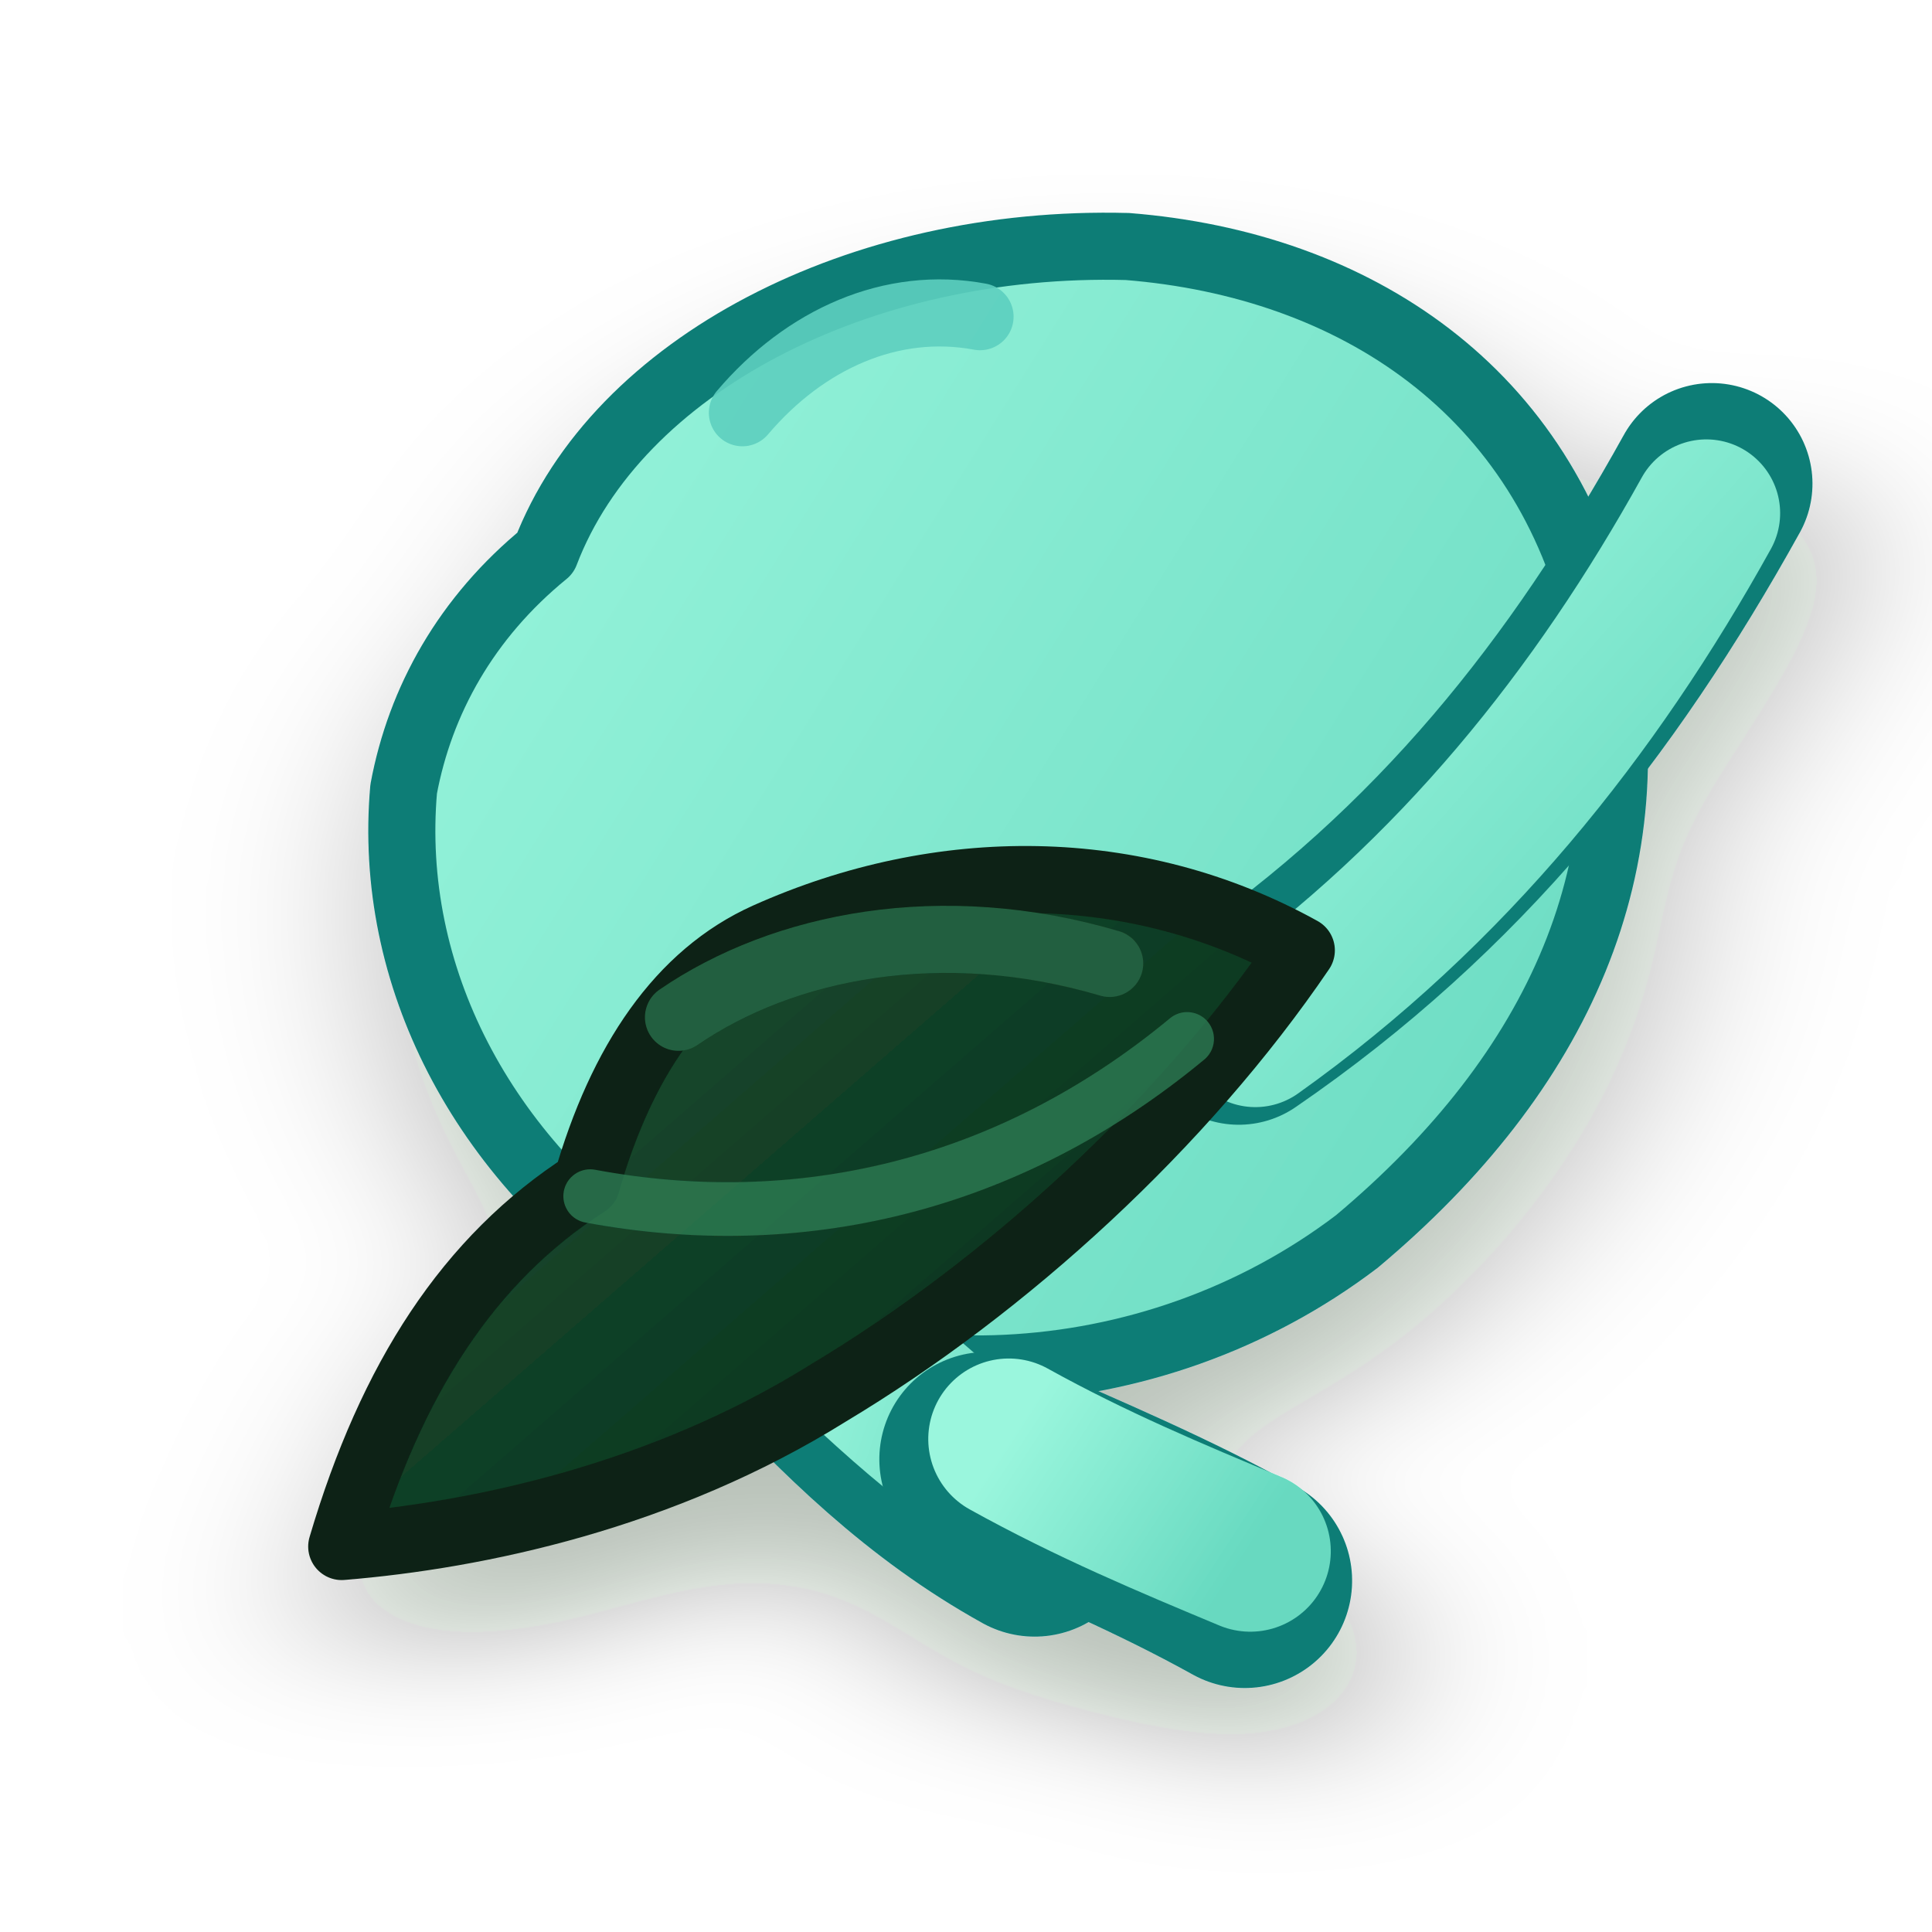
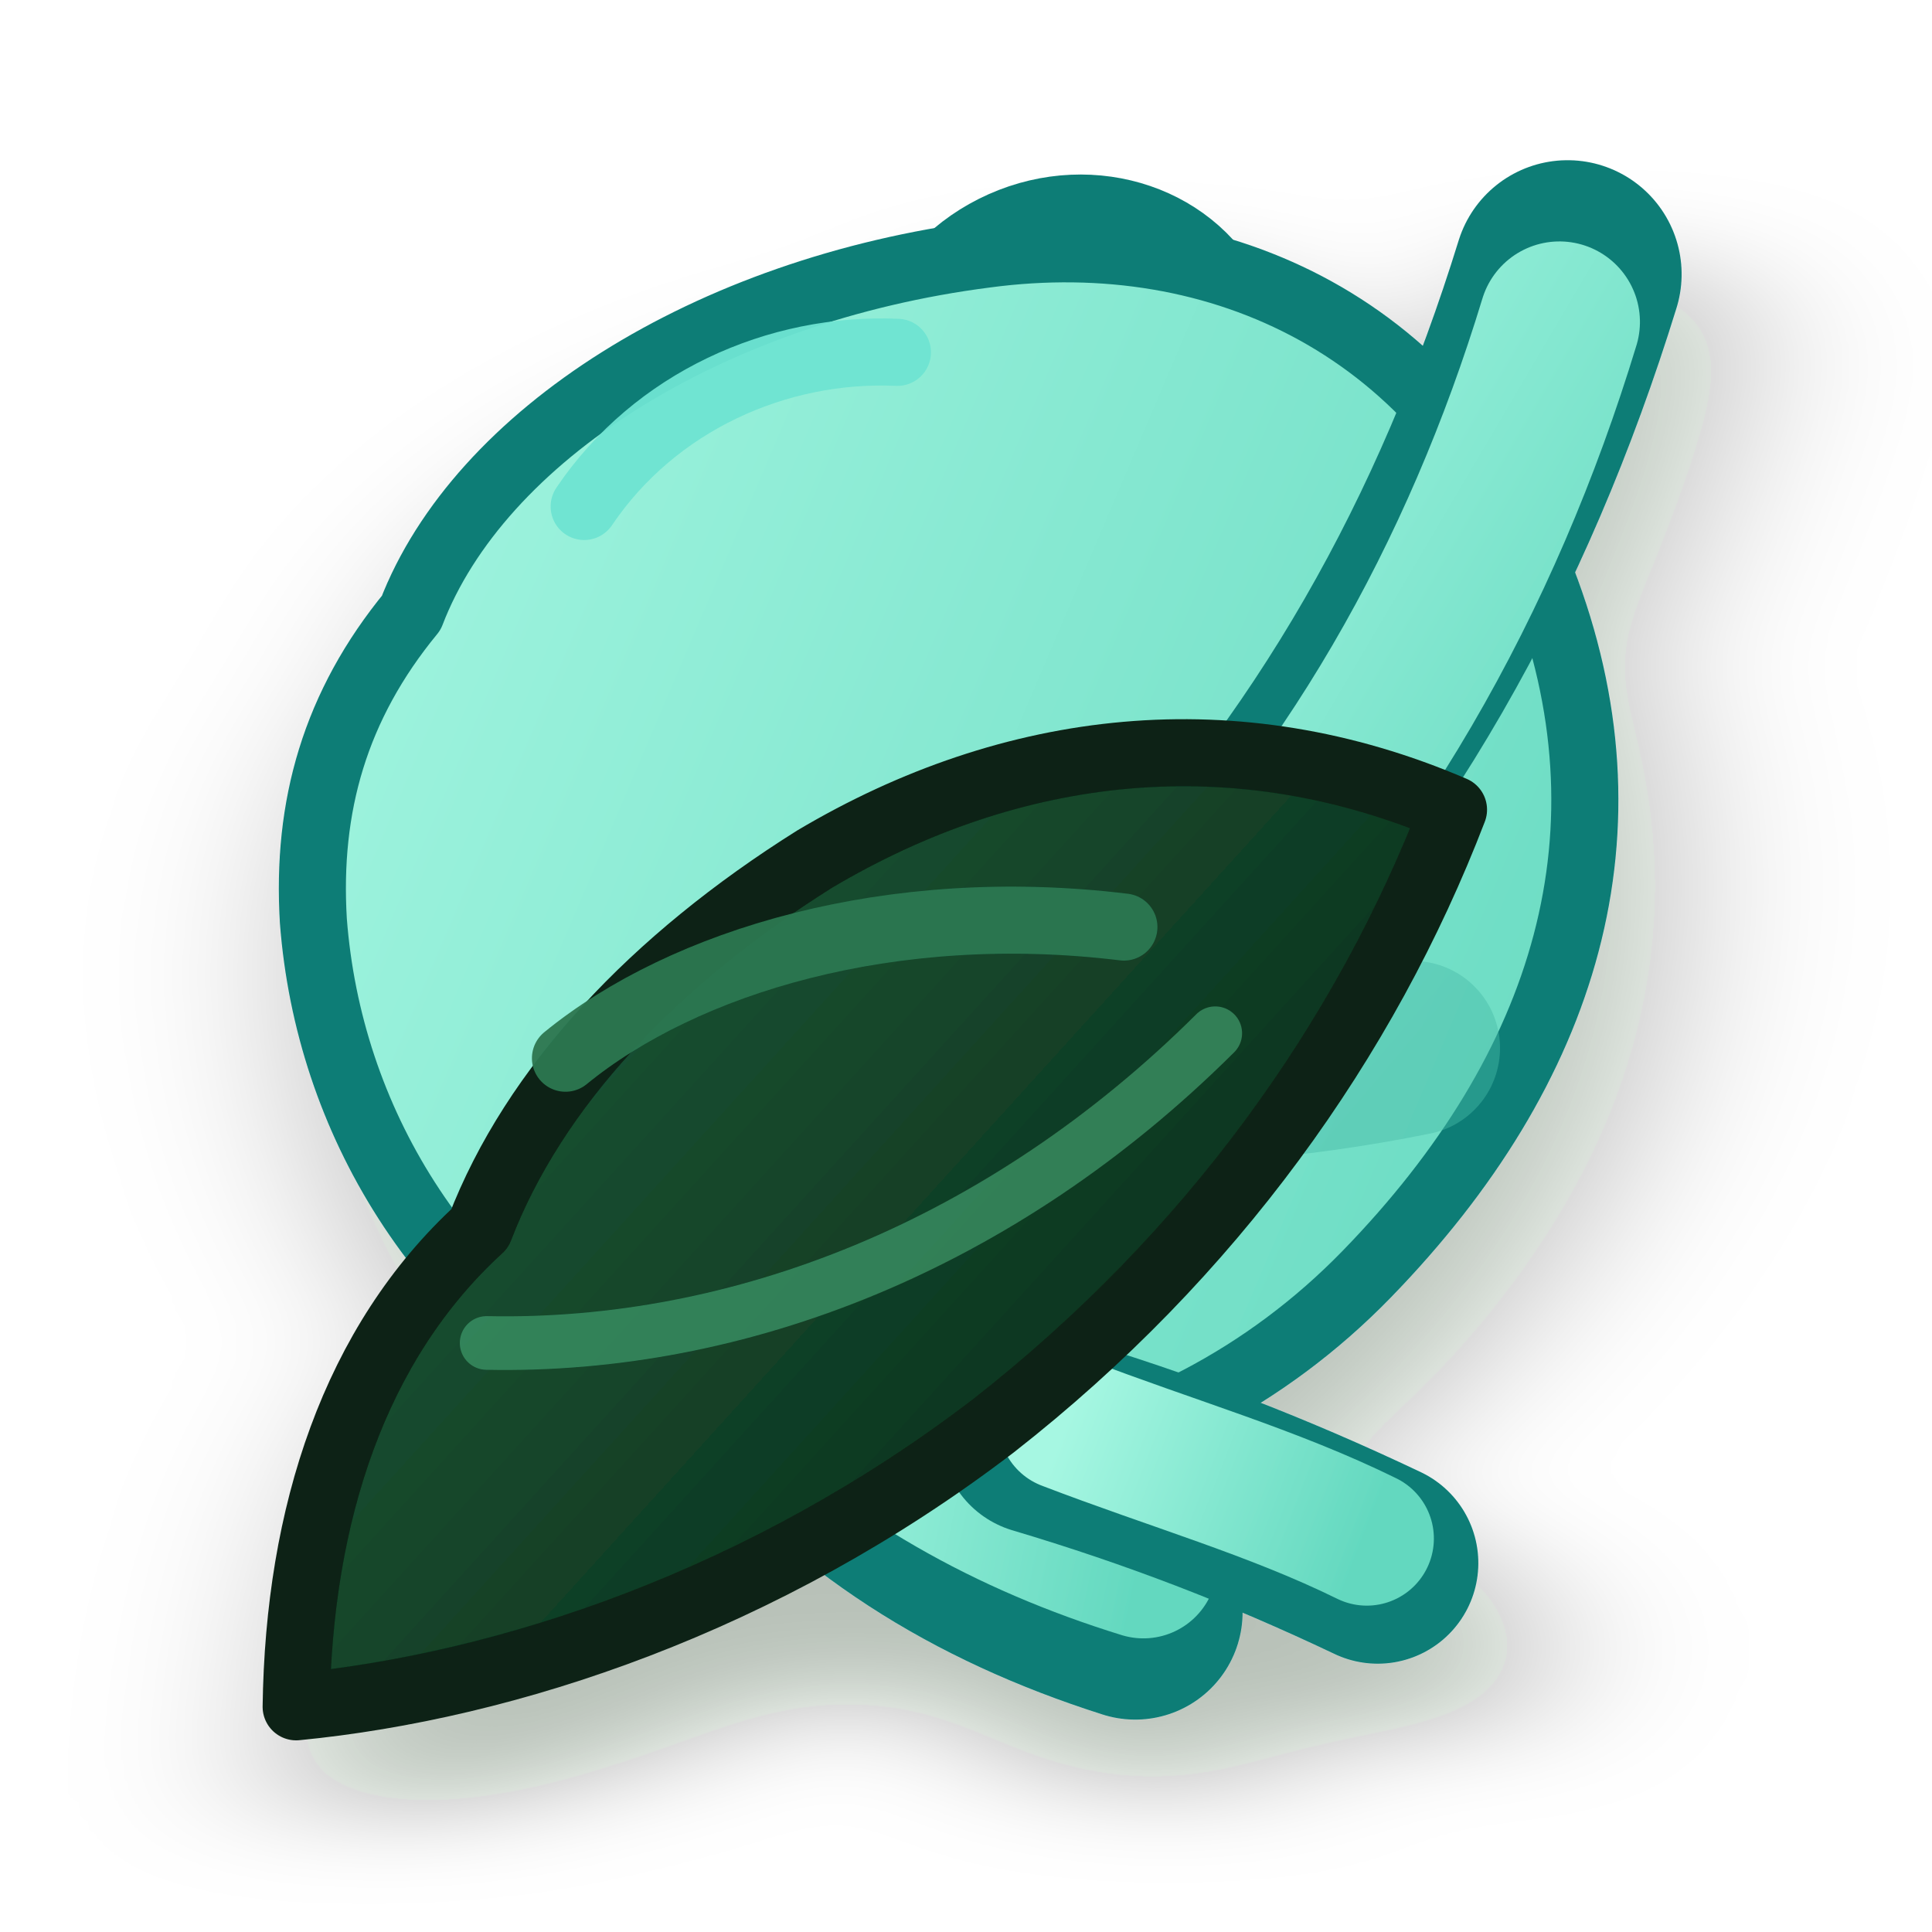
<svg xmlns="http://www.w3.org/2000/svg" viewBox="0 0 144 144" role="img" aria-label="Dodge Mint player sprite">
  <defs>
    <linearGradient id="mintBody" x1="0" x2="1" y1="0" y2="1">
-       <stop offset="0%" stop-color="#9af6dd" />
-       <stop offset="100%" stop-color="#67d9c0" />
+       <stop offset="0%" stop-color="#a6f7e2" />
+       <stop offset="100%" stop-color="#63d8bf" />
+     </linearGradient>
+     <linearGradient id="mintBodyDark" x1="0" x2="1" y1="0" y2="1">
+       <stop offset="0%" stop-color="#74e3ce" />
+       <stop offset="100%" stop-color="#48baa7" />
    </linearGradient>
    <linearGradient id="capeFill" x1="0" x2="1" y1="0" y2="1">
-       <stop offset="0%" stop-color="#174f31" />
-       <stop offset="100%" stop-color="#0b2f1b" />
+       <stop offset="0%" stop-color="#1b5c39" />
+       <stop offset="100%" stop-color="#0a2918" />
    </linearGradient>
-     <filter id="shadow" x="-20%" y="-20%" width="140%" height="140%">
-       <feDropShadow dx="0" dy="6" stdDeviation="6" flood-color="#081710" flood-opacity="0.28" />
+     <filter id="shadow" x="-25%" y="-25%" width="150%" height="150%">
+       <feDropShadow dx="0" dy="7" stdDeviation="6" flood-color="#081710" flood-opacity="0.28" />
    </filter>
  </defs>
-   <g filter="url(#shadow)" transform="translate(8 6) rotate(-16 64 72)">
-     <ellipse cx="60" cy="36" rx="12" ry="11" fill="url(#mintBody)" stroke="#0f7d76" stroke-width="4" />
-     <ellipse cx="94" cy="35" rx="13" ry="12" fill="url(#mintBody)" stroke="#0f7d76" stroke-width="4" />
-     <path d="M44 28C53 16 73 12 92 18C108 24 119 37 118 55C117 73 106 86 88 94C70 101 49 96 37 82C27 70 24 55 29 42C32 36 37 31 44 28Z" fill="url(#mintBody)" stroke="#0f7d76" stroke-width="5" stroke-linejoin="round" />
-     <path d="M61 22C67 18 74 17 80 20" fill="none" stroke="#5dcfbf" stroke-width="5" stroke-linecap="round" opacity="0.9" />
-     <path d="M84 76C102 70 116 60 129 47" fill="none" stroke="#0f7d76" stroke-width="15" stroke-linecap="round" />
-     <path d="M85 77C102 71 116 61 128 49" fill="none" stroke="url(#mintBody)" stroke-width="11" stroke-linecap="round" />
-     <path d="M45 87C49 95 53 102 59 108" fill="none" stroke="#0f7d76" stroke-width="16" stroke-linecap="round" />
-     <path d="M47 87C51 94 55 101 61 107" fill="none" stroke="url(#mintBody)" stroke-width="12" stroke-linecap="round" />
-     <path d="M57 102C63 107 68 111 73 116" fill="none" stroke="#0f7d76" stroke-width="16" stroke-linecap="round" />
-     <path d="M59 101C64 106 69 110 74 114" fill="none" stroke="url(#mintBody)" stroke-width="12" stroke-linecap="round" />
-     <path d="M34 74C24 77 16 84 9 95C19 97 33 98 47 94C62 90 78 82 90 72C80 62 66 58 52 60C45 61 39 66 34 74Z" fill="url(#capeFill)" stroke="#0a2415" stroke-width="5" stroke-linejoin="round" />
-     <path d="M44 64C53 61 65 62 76 69" fill="none" stroke="#245f3f" stroke-width="5" stroke-linecap="round" />
-     <path d="M34 75C48 82 64 83 80 76" fill="none" stroke="#2e7a52" stroke-width="4" stroke-linecap="round" opacity="0.8" />
+   <g filter="url(#shadow)" transform="translate(6 8) rotate(-24 66 74)">
+     <ellipse cx="58" cy="30" rx="13" ry="12" fill="url(#mintBody)" stroke="#0f7d76" stroke-width="4" />
+     <ellipse cx="95" cy="28" rx="14" ry="13" fill="url(#mintBody)" stroke="#0f7d76" stroke-width="4" />
+     <path d="M43 24C53 14 73 11 93 17C110 22 122 36 121 56C120 76 108 90 88 98C68 106 46 100 34 85C24 72 22 56 27 42C30 34 35 28 43 24Z" fill="url(#mintBody)" stroke="#0f7d76" stroke-width="5" stroke-linejoin="round" />
+     <path d="M58 22C66 17 76 17 84 21" fill="none" stroke="#6de4d2" stroke-width="5" stroke-linecap="round" opacity="0.95" />
+     <path d="M52 62C65 72 80 80 98 84" fill="none" stroke="url(#mintBodyDark)" stroke-width="13" stroke-linecap="round" opacity="0.45" />
+     <path d="M82 72C102 64 118 52 132 36" fill="none" stroke="#0f7d76" stroke-width="17" stroke-linecap="round" />
+     <path d="M82 73C101 66 117 54 130 39" fill="none" stroke="url(#mintBody)" stroke-width="12" stroke-linecap="round" />
+     <path d="M44 86C47 97 53 106 62 114" fill="none" stroke="#0f7d76" stroke-width="16" stroke-linecap="round" />
+     <path d="M46 86C50 96 56 104 64 111" fill="none" stroke="url(#mintBody)" stroke-width="11" stroke-linecap="round" />
+     <path d="M61 99C68 105 74 111 80 118" fill="none" stroke="#0f7d76" stroke-width="15" stroke-linecap="round" />
+     <path d="M63 99C69 105 75 110 80 116" fill="none" stroke="url(#mintBody)" stroke-width="10" stroke-linecap="round" />
+     <path d="M29 68C17 72 8 82 2 95C17 100 37 102 58 97C78 92 95 82 108 69C96 56 80 51 63 53C49 55 37 60 29 68Z" fill="url(#capeFill)" stroke="#0a2415" stroke-width="5" stroke-linejoin="round" />
+     <path d="M40 59C51 56 67 58 82 67" fill="none" stroke="#2b7751" stroke-width="5" stroke-linecap="round" opacity="0.95" />
+     <path d="M26 76C43 84 64 85 85 77" fill="none" stroke="#3d9568" stroke-width="4" stroke-linecap="round" opacity="0.75" />
  </g>
</svg>
